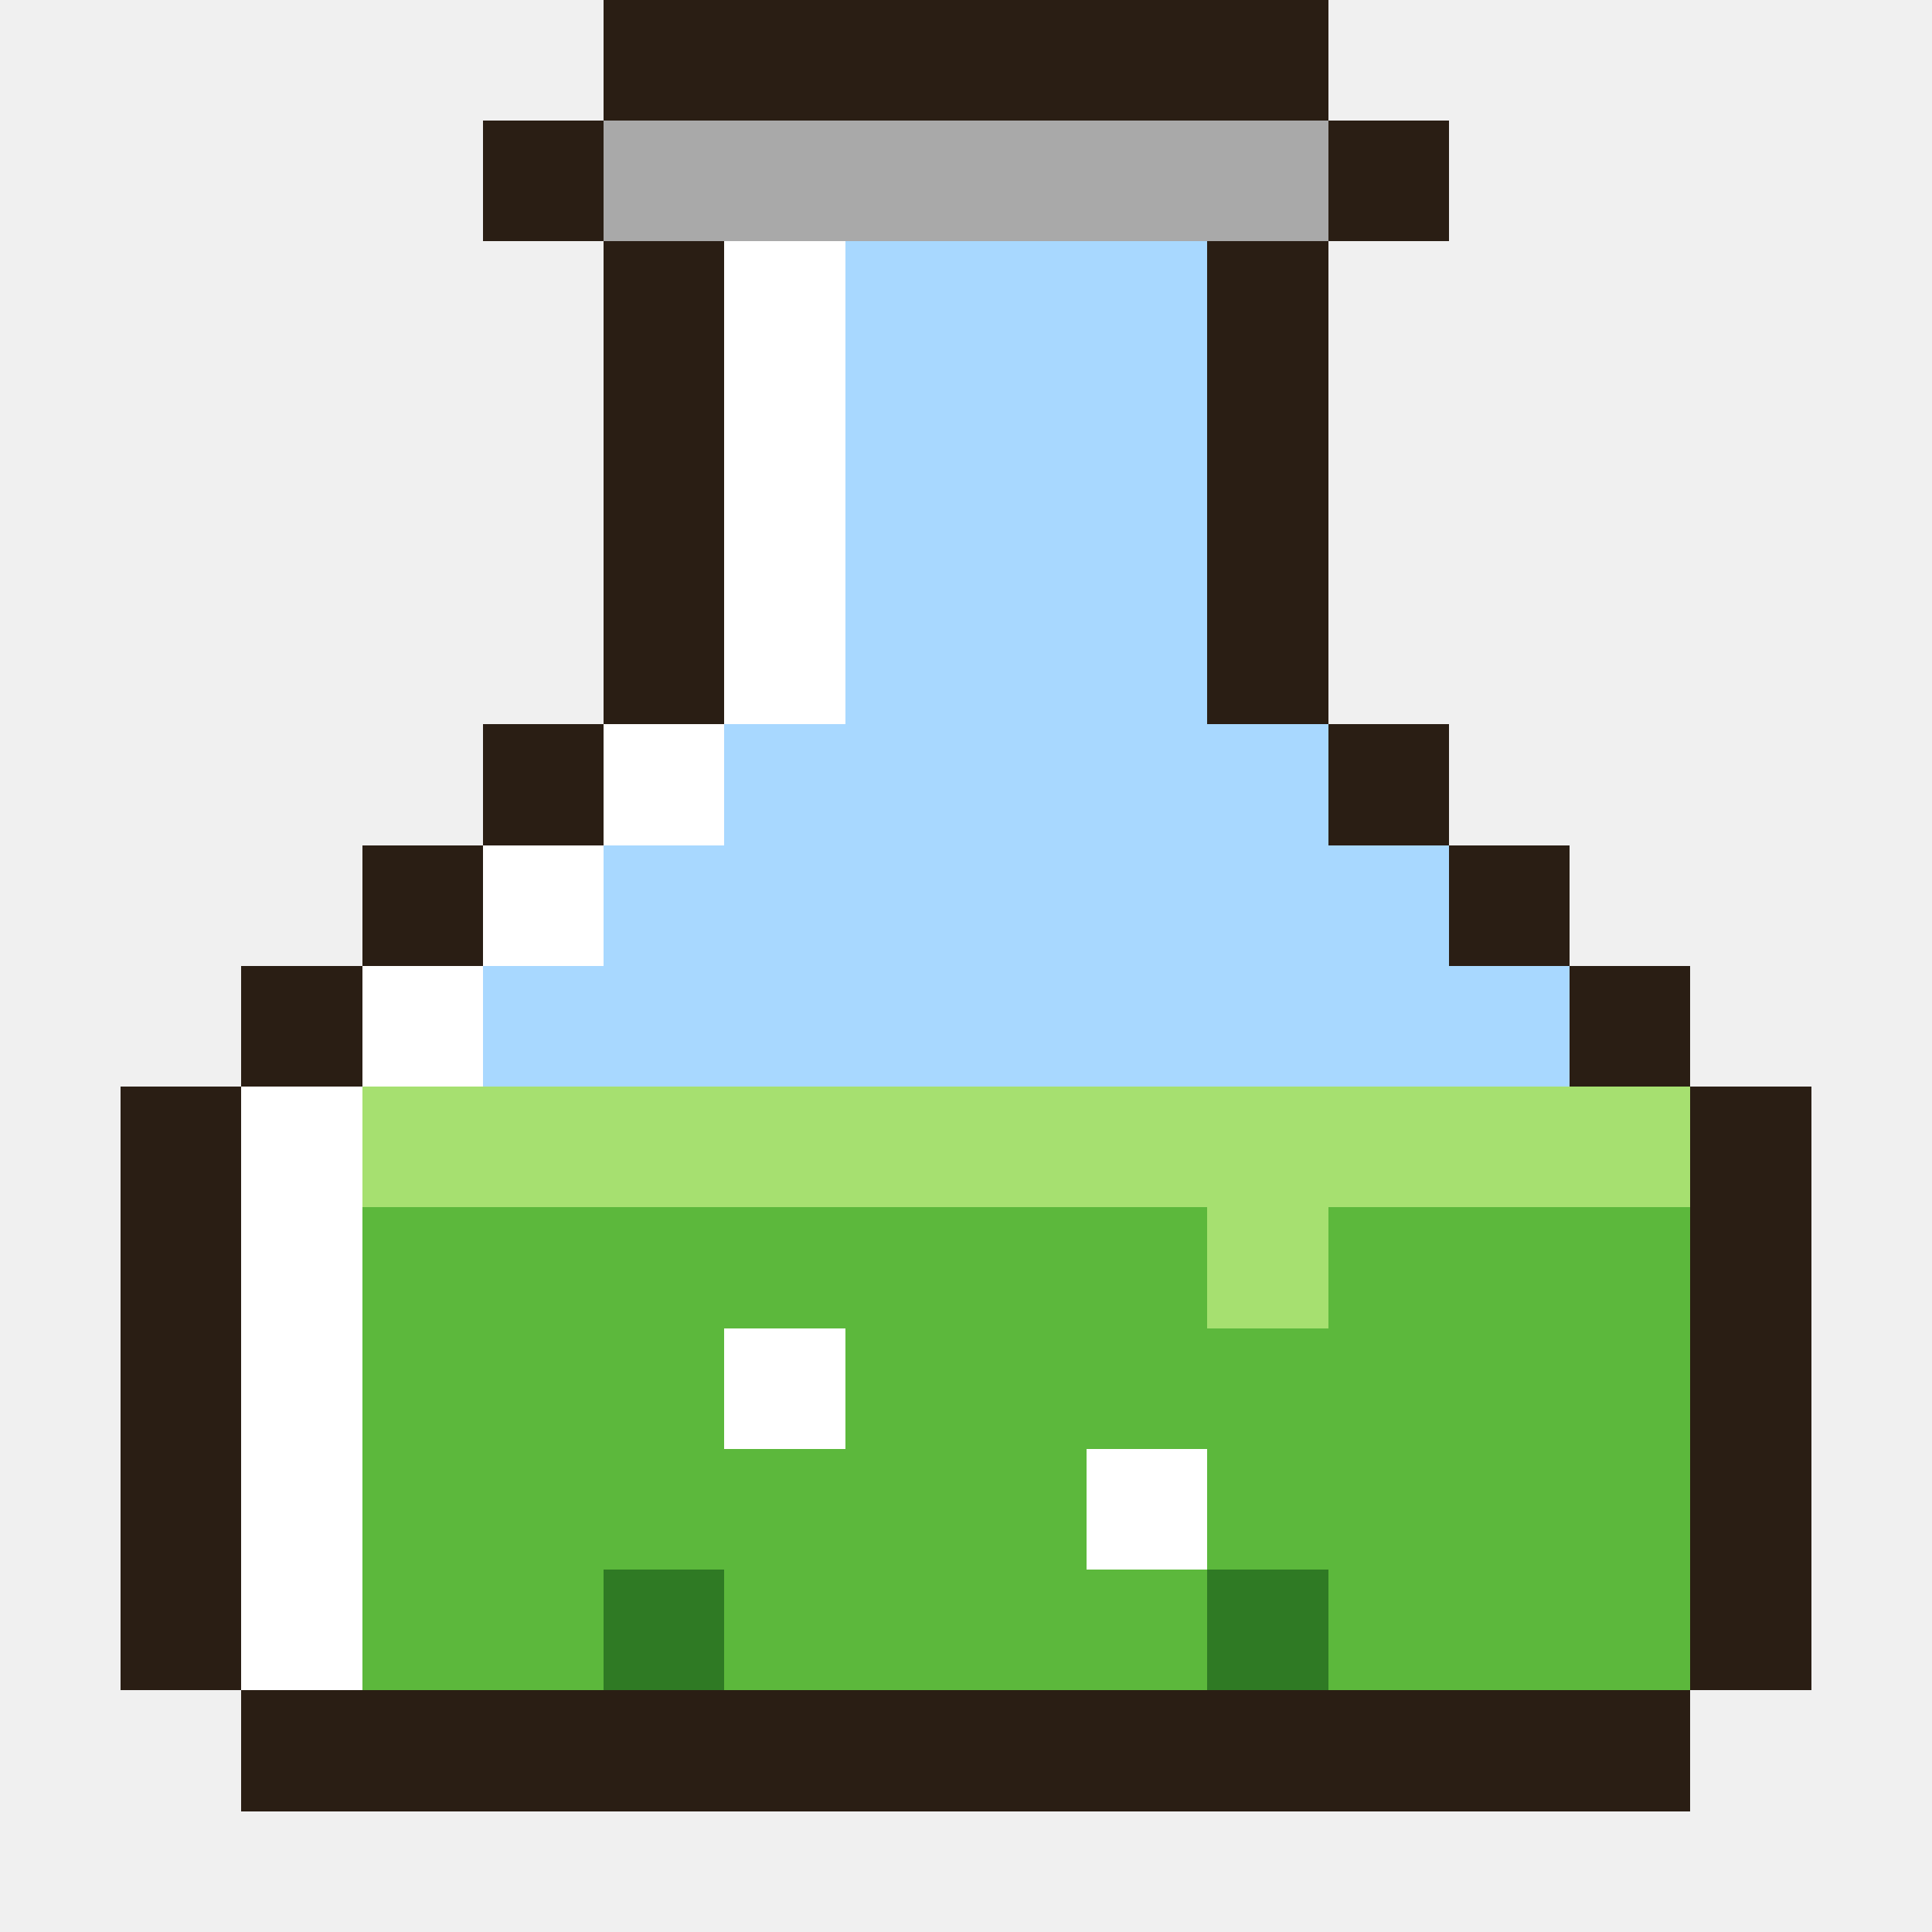
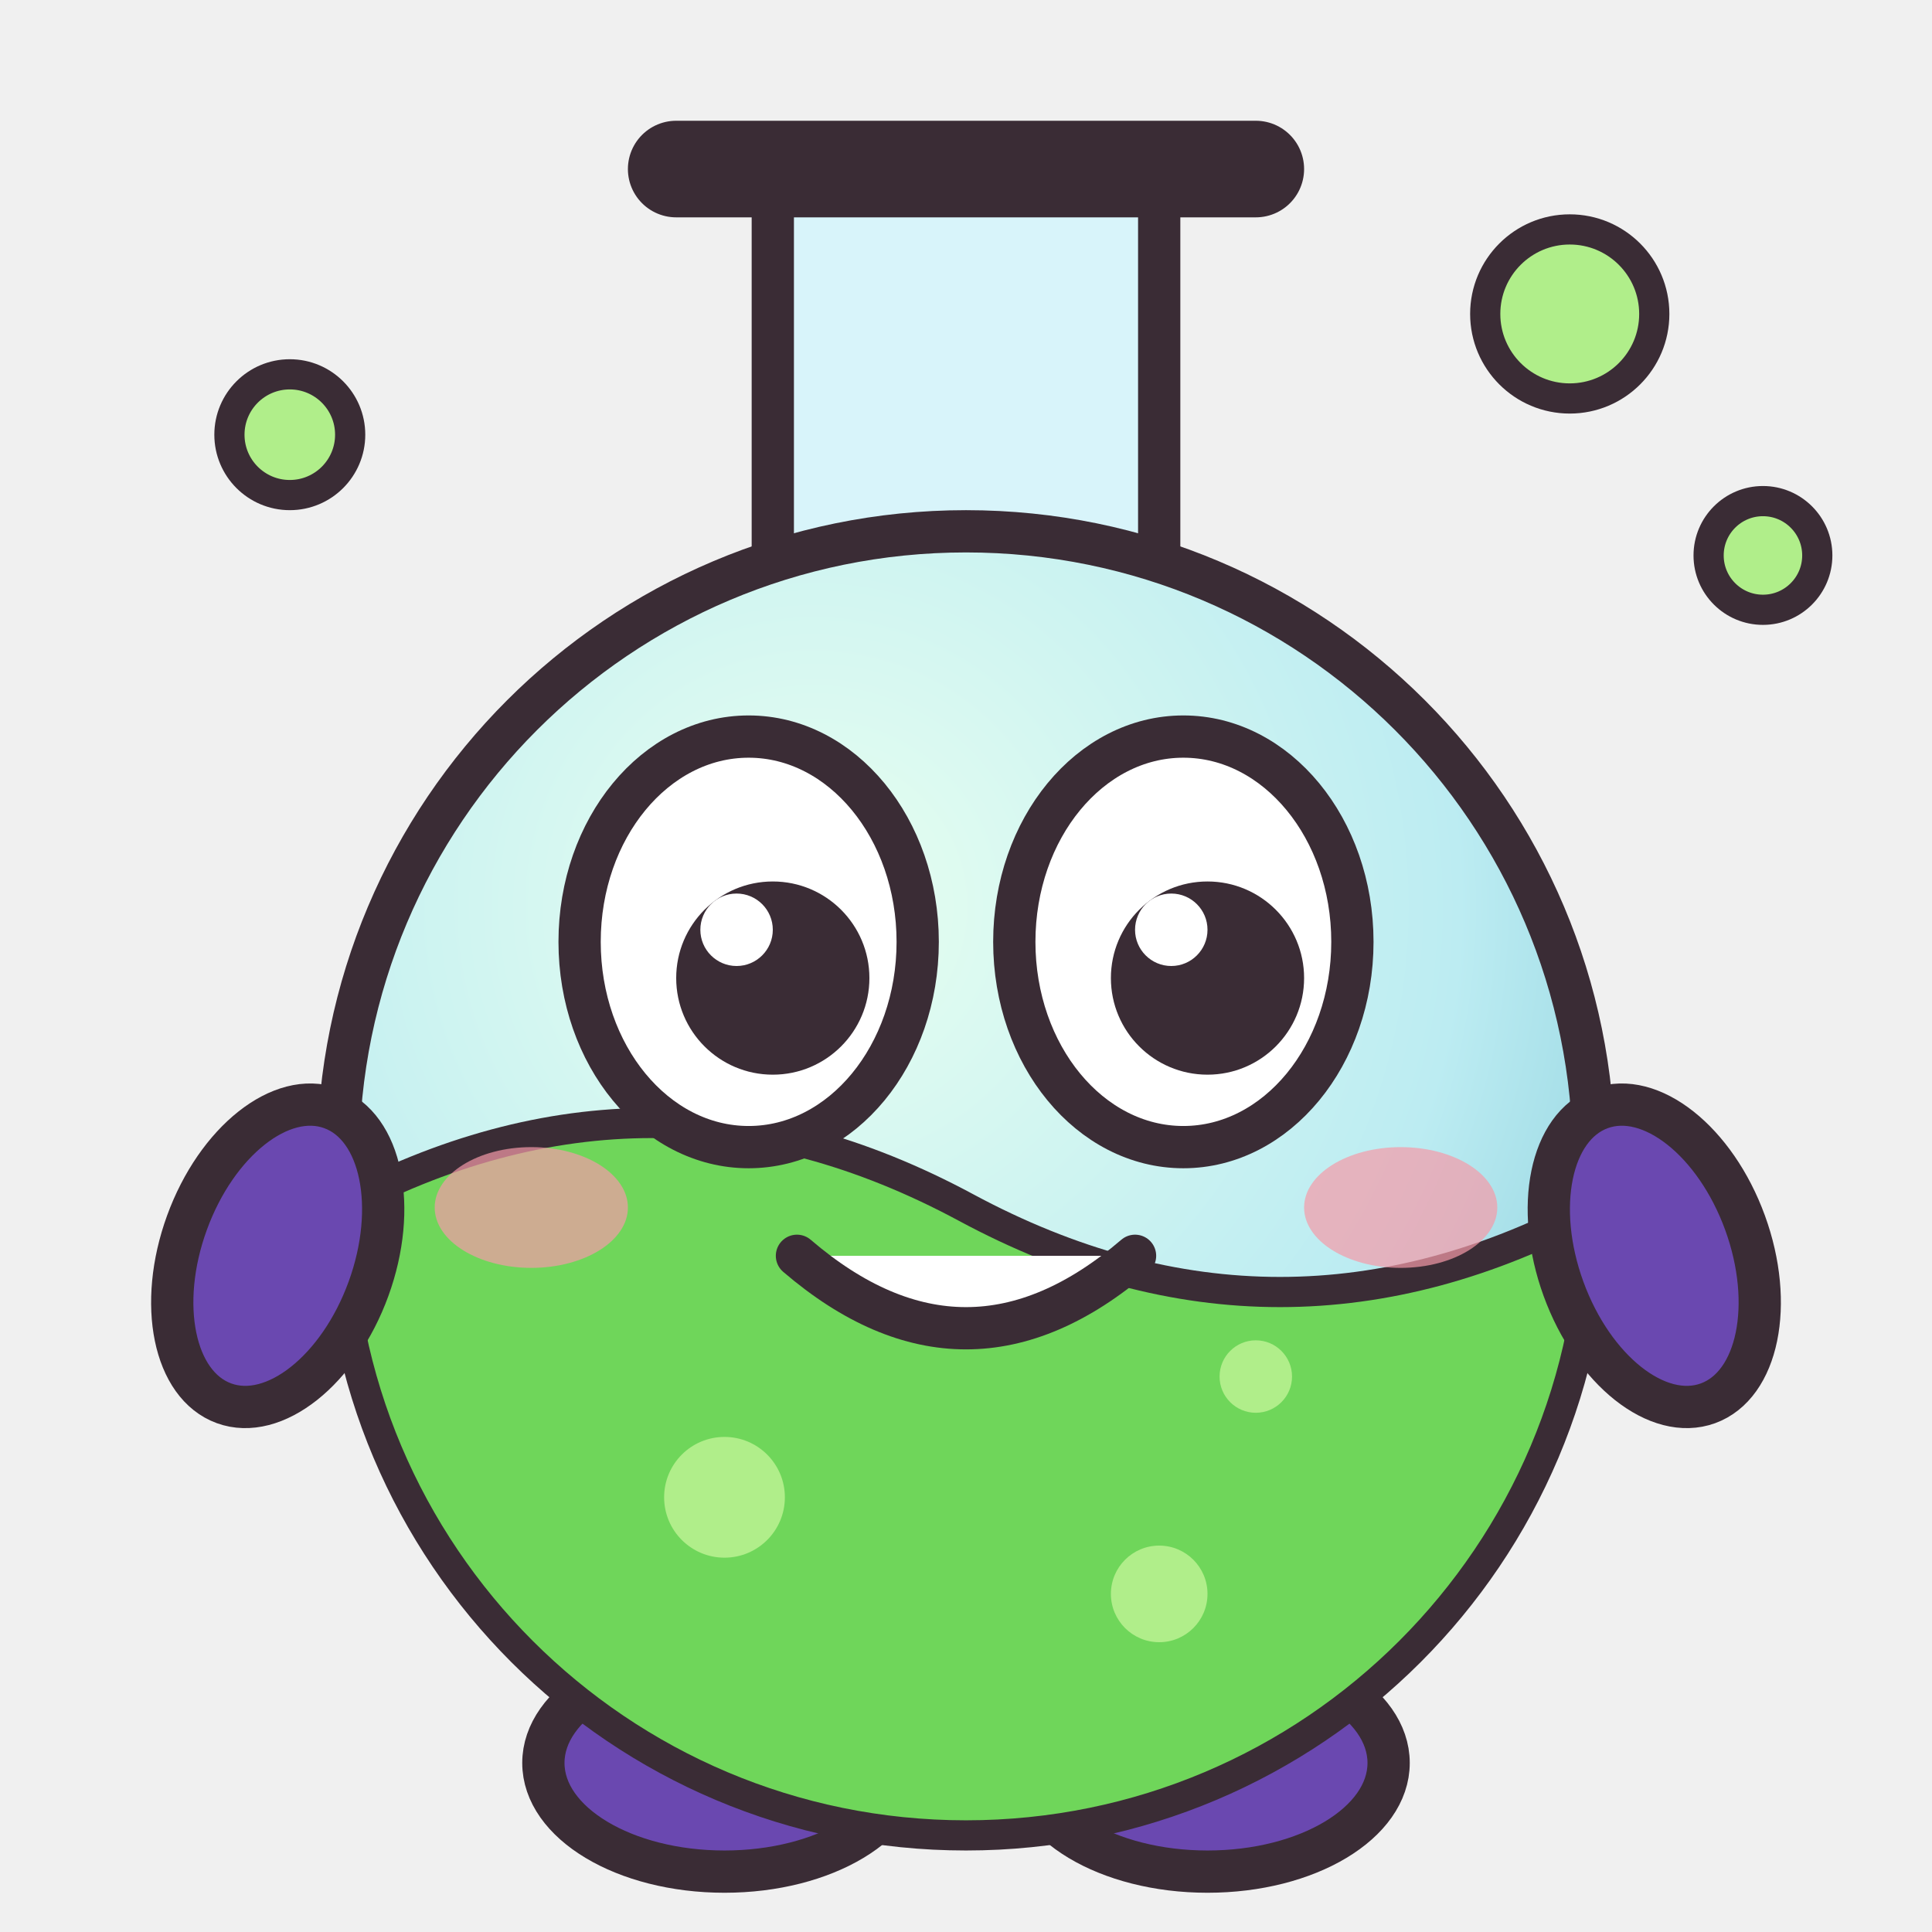
- <svg xmlns="http://www.w3.org/2000/svg" viewBox="0 0 16 16" width="64" height="64" shape-rendering="crispEdges">
-   <rect x="5" y="0" width="6" height="1" fill="#2a1e14" />
-   <rect x="4" y="1" width="1" height="1" fill="#2a1e14" />
-   <rect x="5" y="1" width="6" height="1" fill="#a9a9a9" />
-   <rect x="11" y="1" width="1" height="1" fill="#2a1e14" />
-   <rect x="5" y="2" width="1" height="1" fill="#2a1e14" />
-   <rect x="6" y="2" width="1" height="1" fill="#ffffff" />
-   <rect x="7" y="2" width="3" height="1" fill="#a8d8ff" />
-   <rect x="10" y="2" width="1" height="1" fill="#2a1e14" />
-   <rect x="5" y="3" width="1" height="1" fill="#2a1e14" />
-   <rect x="6" y="3" width="1" height="1" fill="#ffffff" />
-   <rect x="7" y="3" width="3" height="1" fill="#a8d8ff" />
-   <rect x="10" y="3" width="1" height="1" fill="#2a1e14" />
-   <rect x="5" y="4" width="1" height="1" fill="#2a1e14" />
-   <rect x="6" y="4" width="1" height="1" fill="#ffffff" />
-   <rect x="7" y="4" width="3" height="1" fill="#a8d8ff" />
-   <rect x="10" y="4" width="1" height="1" fill="#2a1e14" />
-   <rect x="5" y="5" width="1" height="1" fill="#2a1e14" />
-   <rect x="6" y="5" width="1" height="1" fill="#ffffff" />
-   <rect x="7" y="5" width="3" height="1" fill="#a8d8ff" />
-   <rect x="10" y="5" width="1" height="1" fill="#2a1e14" />
-   <rect x="4" y="6" width="1" height="1" fill="#2a1e14" />
-   <rect x="5" y="6" width="1" height="1" fill="#ffffff" />
-   <rect x="6" y="6" width="5" height="1" fill="#a8d8ff" />
-   <rect x="11" y="6" width="1" height="1" fill="#2a1e14" />
-   <rect x="3" y="7" width="1" height="1" fill="#2a1e14" />
-   <rect x="4" y="7" width="1" height="1" fill="#ffffff" />
-   <rect x="5" y="7" width="7" height="1" fill="#a8d8ff" />
-   <rect x="12" y="7" width="1" height="1" fill="#2a1e14" />
-   <rect x="2" y="8" width="1" height="1" fill="#2a1e14" />
-   <rect x="3" y="8" width="1" height="1" fill="#ffffff" />
-   <rect x="4" y="8" width="9" height="1" fill="#a8d8ff" />
-   <rect x="13" y="8" width="1" height="1" fill="#2a1e14" />
-   <rect x="1" y="9" width="1" height="1" fill="#2a1e14" />
-   <rect x="2" y="9" width="1" height="1" fill="#ffffff" />
-   <rect x="3" y="9" width="11" height="1" fill="#a6e070" />
-   <rect x="14" y="9" width="1" height="1" fill="#2a1e14" />
-   <rect x="1" y="10" width="1" height="1" fill="#2a1e14" />
-   <rect x="2" y="10" width="1" height="1" fill="#ffffff" />
-   <rect x="3" y="10" width="7" height="1" fill="#5cb83c" />
-   <rect x="10" y="10" width="1" height="1" fill="#a6e070" />
-   <rect x="11" y="10" width="3" height="1" fill="#5cb83c" />
-   <rect x="14" y="10" width="1" height="1" fill="#2a1e14" />
-   <rect x="1" y="11" width="1" height="1" fill="#2a1e14" />
-   <rect x="2" y="11" width="1" height="1" fill="#ffffff" />
-   <rect x="3" y="11" width="3" height="1" fill="#5cb83c" />
-   <rect x="6" y="11" width="1" height="1" fill="#ffffff" />
-   <rect x="7" y="11" width="7" height="1" fill="#5cb83c" />
-   <rect x="14" y="11" width="1" height="1" fill="#2a1e14" />
-   <rect x="1" y="12" width="1" height="1" fill="#2a1e14" />
-   <rect x="2" y="12" width="1" height="1" fill="#ffffff" />
-   <rect x="3" y="12" width="6" height="1" fill="#5cb83c" />
-   <rect x="9" y="12" width="1" height="1" fill="#ffffff" />
-   <rect x="10" y="12" width="4" height="1" fill="#5cb83c" />
-   <rect x="14" y="12" width="1" height="1" fill="#2a1e14" />
-   <rect x="1" y="13" width="1" height="1" fill="#2a1e14" />
-   <rect x="2" y="13" width="1" height="1" fill="#ffffff" />
-   <rect x="3" y="13" width="2" height="1" fill="#5cb83c" />
-   <rect x="5" y="13" width="1" height="1" fill="#2f7a24" />
-   <rect x="6" y="13" width="4" height="1" fill="#5cb83c" />
-   <rect x="10" y="13" width="1" height="1" fill="#2f7a24" />
-   <rect x="11" y="13" width="3" height="1" fill="#5cb83c" />
-   <rect x="14" y="13" width="1" height="1" fill="#2a1e14" />
-   <rect x="2" y="14" width="12" height="1" fill="#2a1e14" />
+ <svg xmlns="http://www.w3.org/2000/svg" viewBox="0 0 160 160" width="160" height="160">
+   <defs>
+     <radialGradient id="b" cx=".38" cy=".3" r=".85">
+       <stop offset="0" stop-color="#e8fff0" />
+       <stop offset=".6" stop-color="#bcecf2" />
+       <stop offset="1" stop-color="#7ac4d4" />
+     </radialGradient>
+   </defs>
+   <rect x="64" y="14" width="32" height="40" fill="#d8f4fa" stroke="#3a2c35" stroke-width="3.5" stroke-linejoin="round" stroke-linecap="round" />
+   <path d="M56 14h48" fill="none" stroke="#3a2c35" stroke-linejoin="round" stroke-linecap="round" stroke-width="8" />
+   <circle cx="130" cy="26" r="7" fill="#b0ee8a" stroke="#3a2c35" stroke-width="2.5" stroke-linejoin="round" stroke-linecap="round" />
+   <circle cx="146" cy="46" r="4.5" fill="#b0ee8a" stroke="#3a2c35" stroke-width="2.5" stroke-linejoin="round" stroke-linecap="round" />
+   <circle cx="24" cy="36" r="5" fill="#b0ee8a" stroke="#3a2c35" stroke-width="2.5" stroke-linejoin="round" stroke-linecap="round" />
+   <ellipse cx="60" cy="146" rx="15" ry="9" fill="#6a48b0" stroke="#3a2c35" stroke-width="3.5" stroke-linejoin="round" stroke-linecap="round" />
+   <ellipse cx="100" cy="146" rx="15" ry="9" fill="#6a48b0" stroke="#3a2c35" stroke-width="3.5" stroke-linejoin="round" stroke-linecap="round" />
+   <circle cx="80" cy="96" r="52" fill="url(#b)" stroke="#3a2c35" stroke-width="3.5" stroke-linejoin="round" stroke-linecap="round" />
+   <path d="M28 100q26-14 52 0t52 0a52 52 0 0 1-104 0z" fill="#6fd65a" stroke="#3a2c35" stroke-width="2.5" stroke-linejoin="round" stroke-linecap="round" />
+   <circle cx="60" cy="124" r="5" fill="#b0ee8a" />
+   <circle cx="96" cy="132" r="4" fill="#b0ee8a" />
+   <circle cx="104" cy="114" r="3" fill="#b0ee8a" />
+   <ellipse cx="23" cy="104" rx="8" ry="13" transform="rotate(20 23 104)" fill="#6a48b0" stroke="#3a2c35" stroke-width="3.5" stroke-linejoin="round" stroke-linecap="round" />
+   <ellipse cx="137" cy="104" rx="8" ry="13" transform="rotate(-20 137 104)" fill="#6a48b0" stroke="#3a2c35" stroke-width="3.5" stroke-linejoin="round" stroke-linecap="round" />
+   <ellipse cx="62" cy="78" rx="14" ry="17" fill="#fff" stroke="#3a2c35" stroke-width="3.5" stroke-linejoin="round" stroke-linecap="round" />
+   <circle cx="64" cy="81" r="8" fill="#3a2c35" />
+   <circle cx="61" cy="77" r="3" fill="#fff" />
+   <ellipse cx="98" cy="78" rx="14" ry="17" fill="#fff" stroke="#3a2c35" stroke-width="3.5" stroke-linejoin="round" stroke-linecap="round" />
+   <circle cx="100" cy="81" r="8" fill="#3a2c35" />
+   <circle cx="97" cy="77" r="3" fill="#fff" />
+   <path d="M66 104q14 12 28 0" fill="#fff" stroke="#3a2c35" stroke-width="3.5" stroke-linejoin="round" stroke-linecap="round" />
+   <ellipse cx="44" cy="100" rx="8" ry="5" fill="#f59aa8" opacity=".7" />
+   <ellipse cx="116" cy="100" rx="8" ry="5" fill="#f59aa8" opacity=".7" />
</svg>
